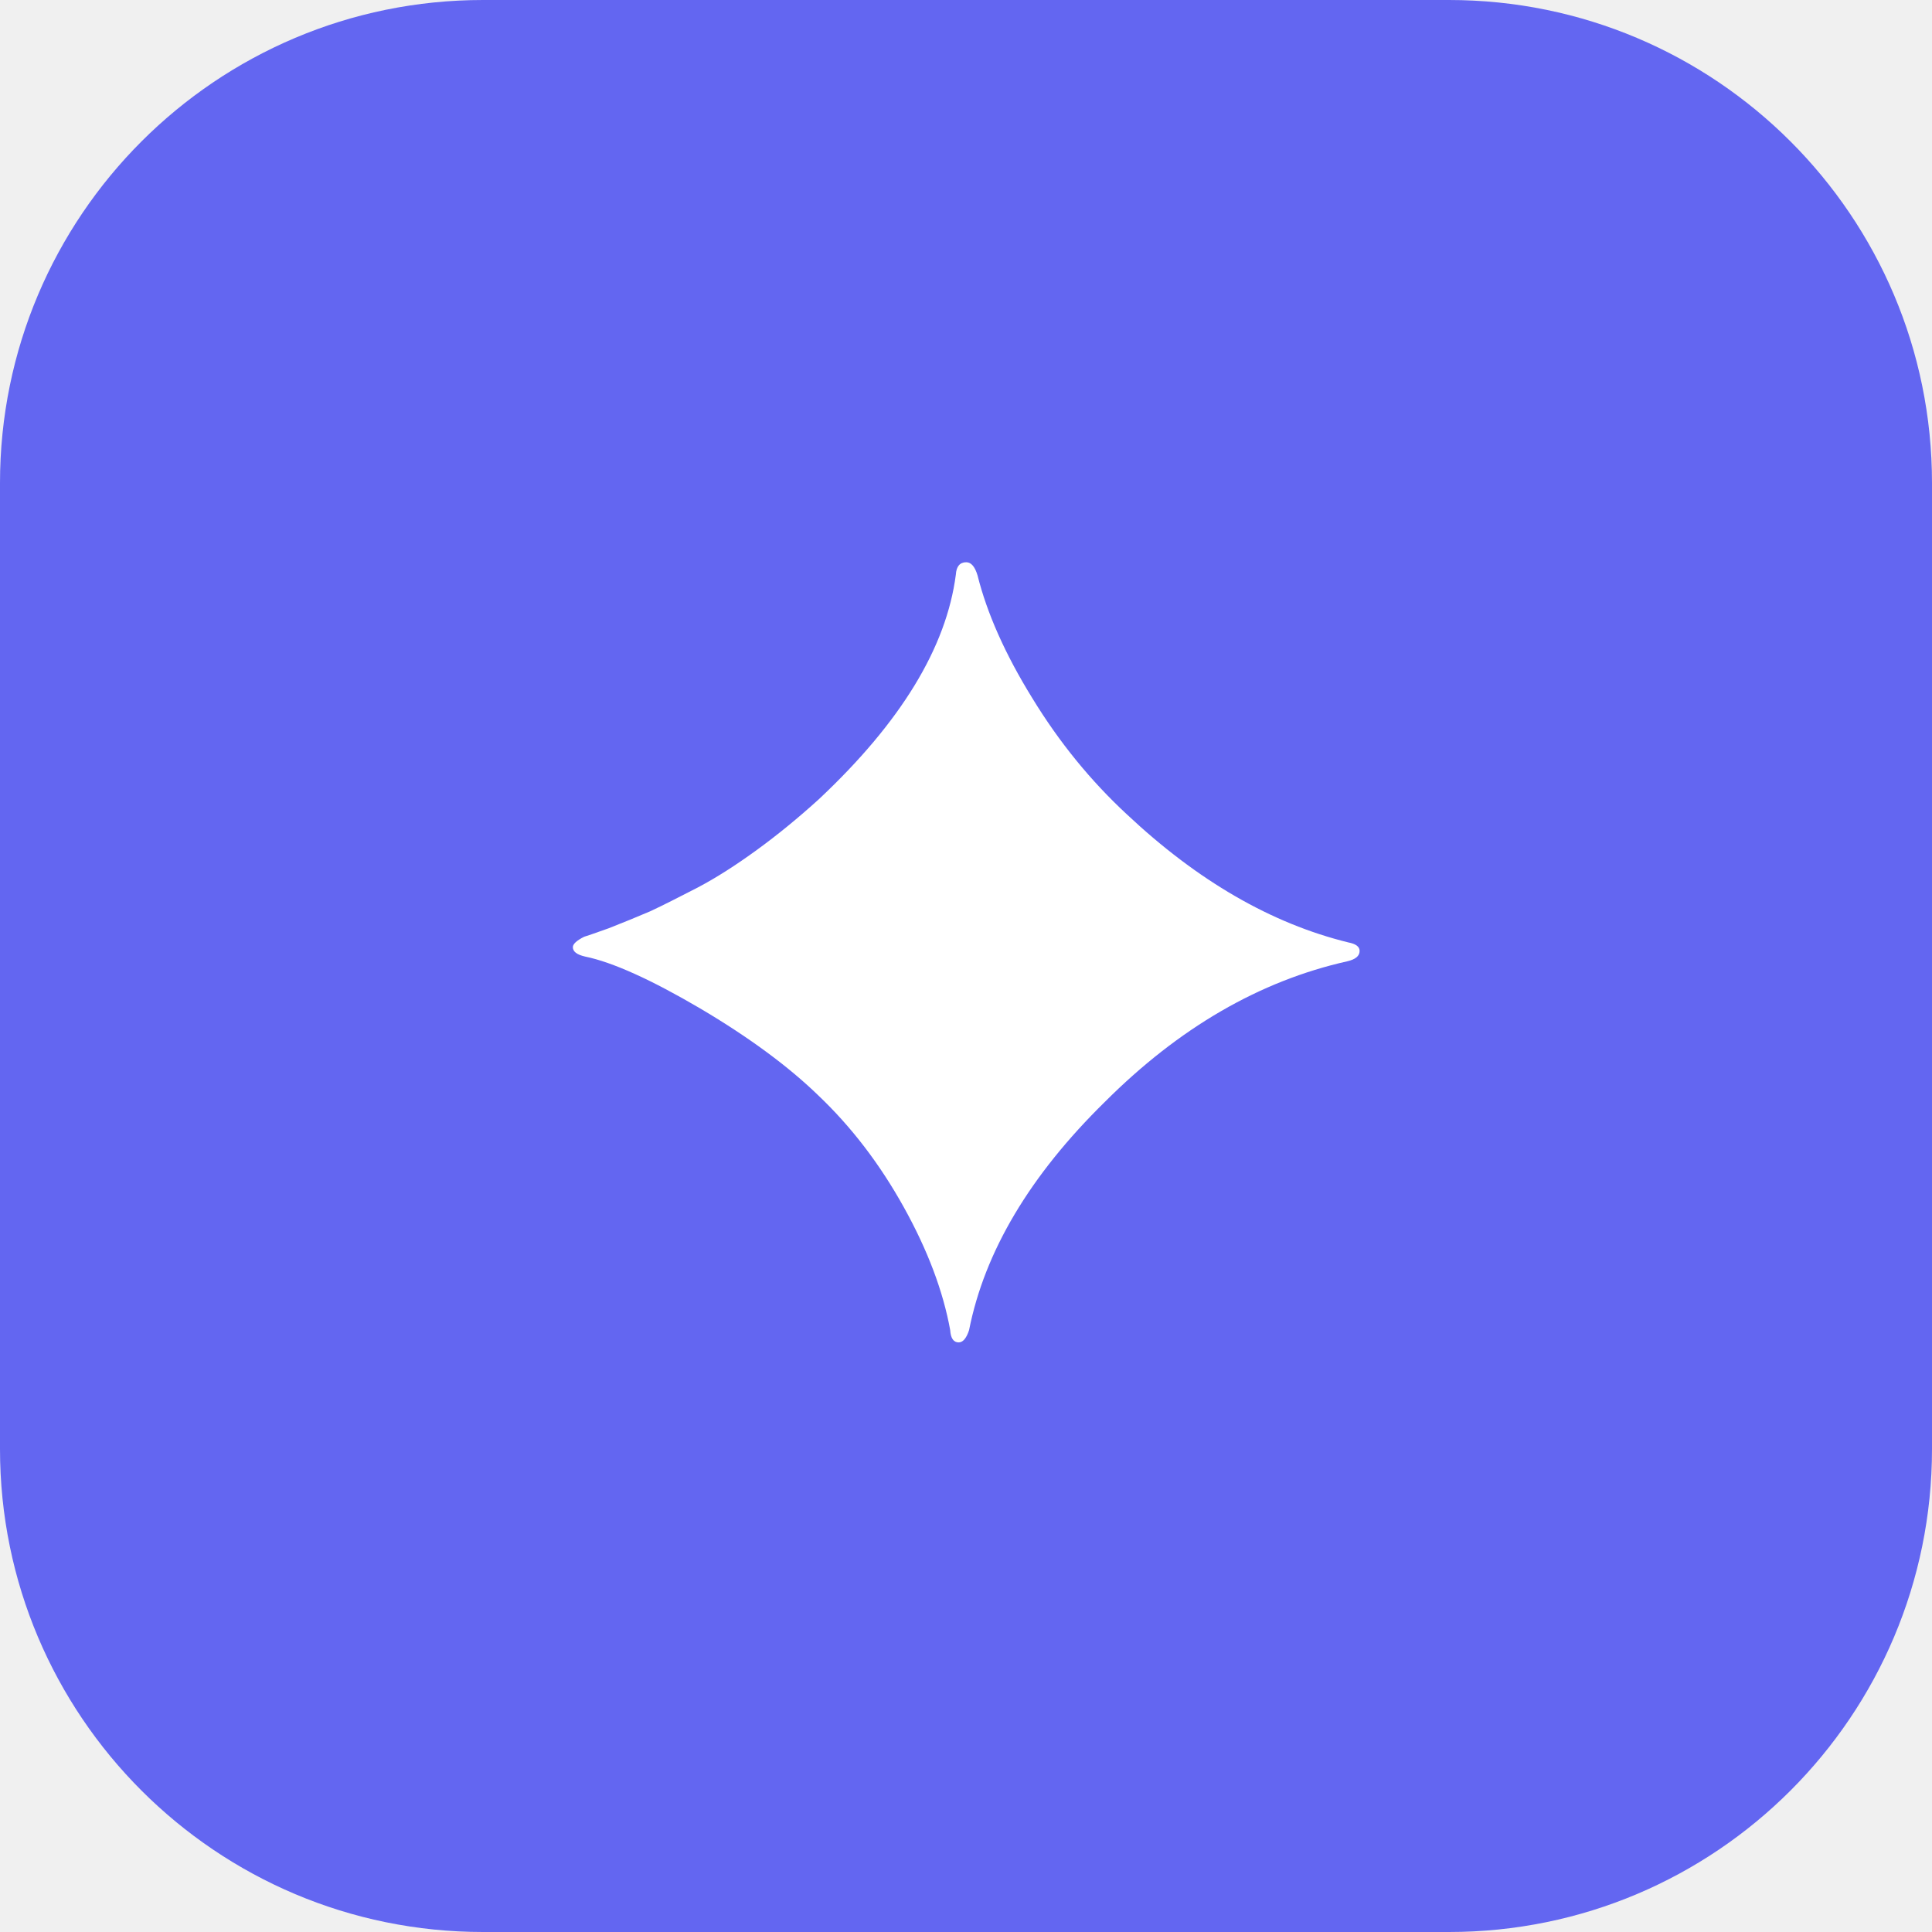
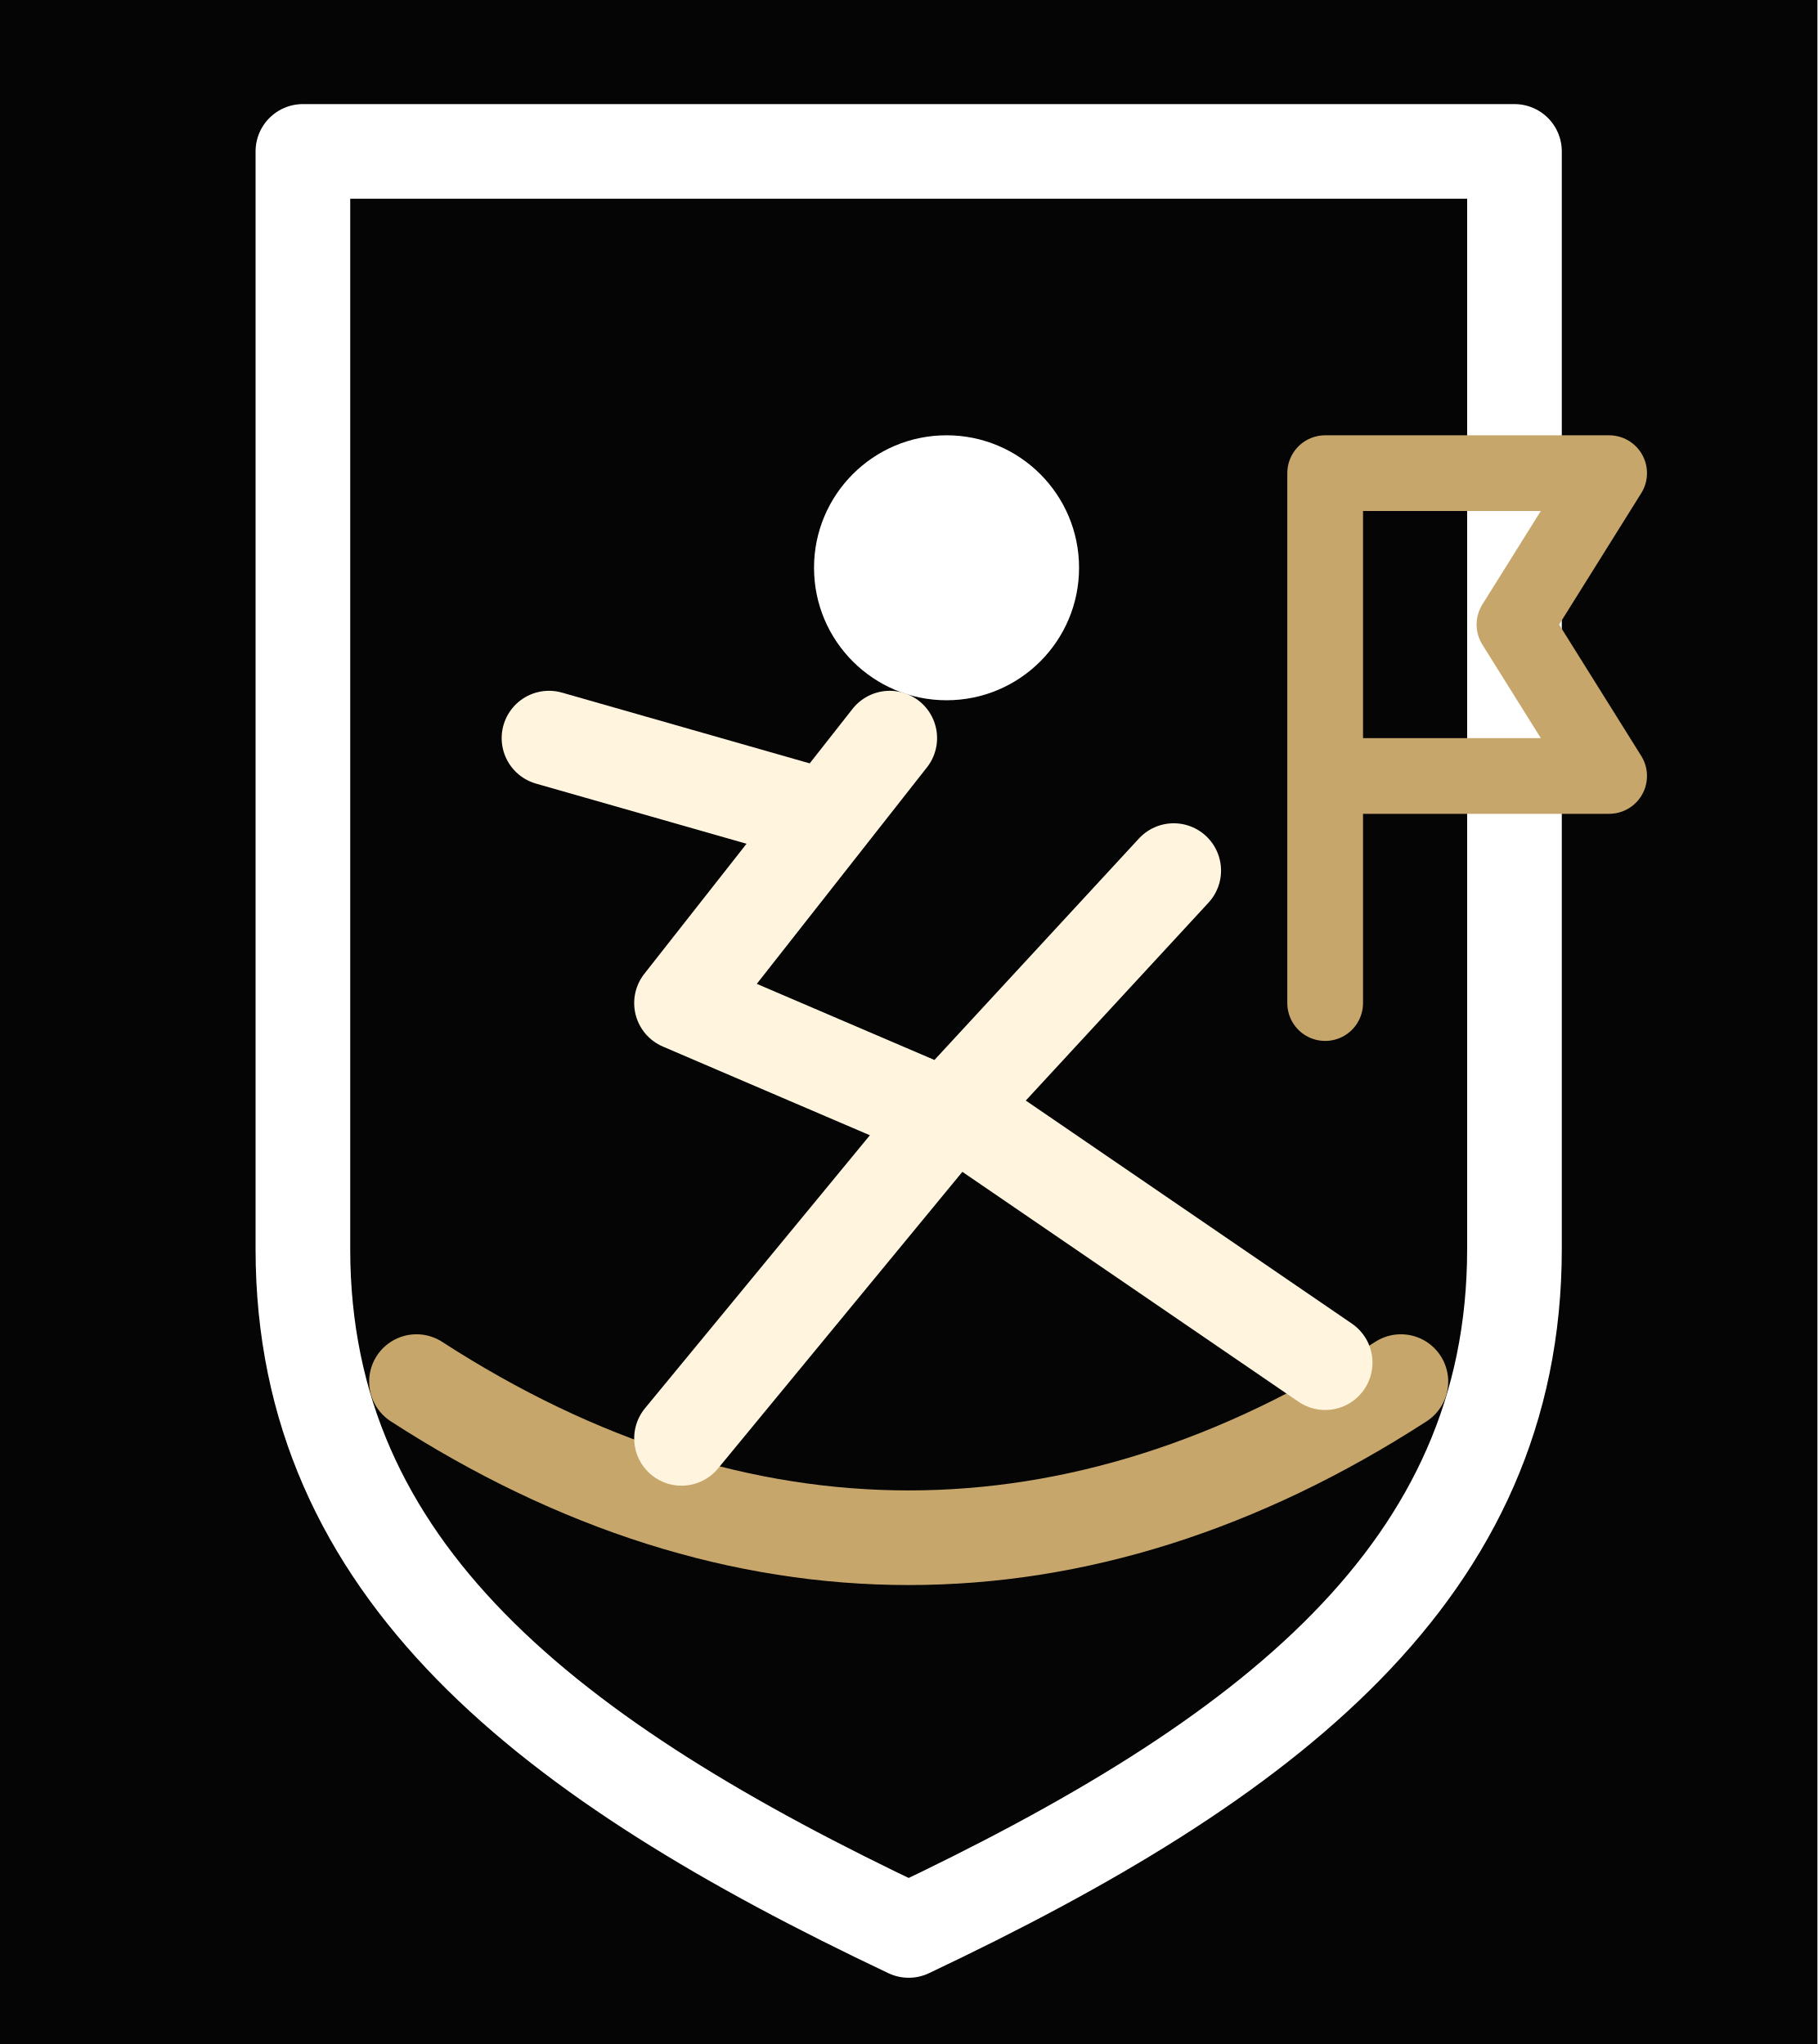
- <svg xmlns="http://www.w3.org/2000/svg" viewBox="0 0 32 32">
-   <rect width="32" height="32" rx="8" fill="#6366f1" />
-   <text x="16" y="22" text-anchor="middle" font-size="18" fill="white">✦</text>
+ <svg xmlns="http://www.w3.org/2000/svg" viewBox="0 0 96 108">
+   <rect width="96" height="108" fill="#050505" />
+   <path d="M16 8h64v58c0 17-13 27-32 36-19-9-32-19-32-36V8Z" fill="none" stroke="#ffffff" stroke-width="5" stroke-linejoin="round" />
+   <path d="M22 73c17 11 35 11 52 0" fill="none" stroke="#c6a66a" stroke-width="5" stroke-linecap="round" />
+   <circle cx="50" cy="30" r="7" fill="#ffffff" />
+   <path d="M47 39 36 53l14 6 12-13M43 43 29 39M50 59 36 76M51 59 70 72" fill="none" stroke="#fff4dd" stroke-width="5" stroke-linecap="round" stroke-linejoin="round" />
+   <path d="M70 25v28M70 25h15l-5 8 5 8H70" fill="none" stroke="#c6a66a" stroke-width="4" stroke-linecap="round" stroke-linejoin="round" />
</svg>
